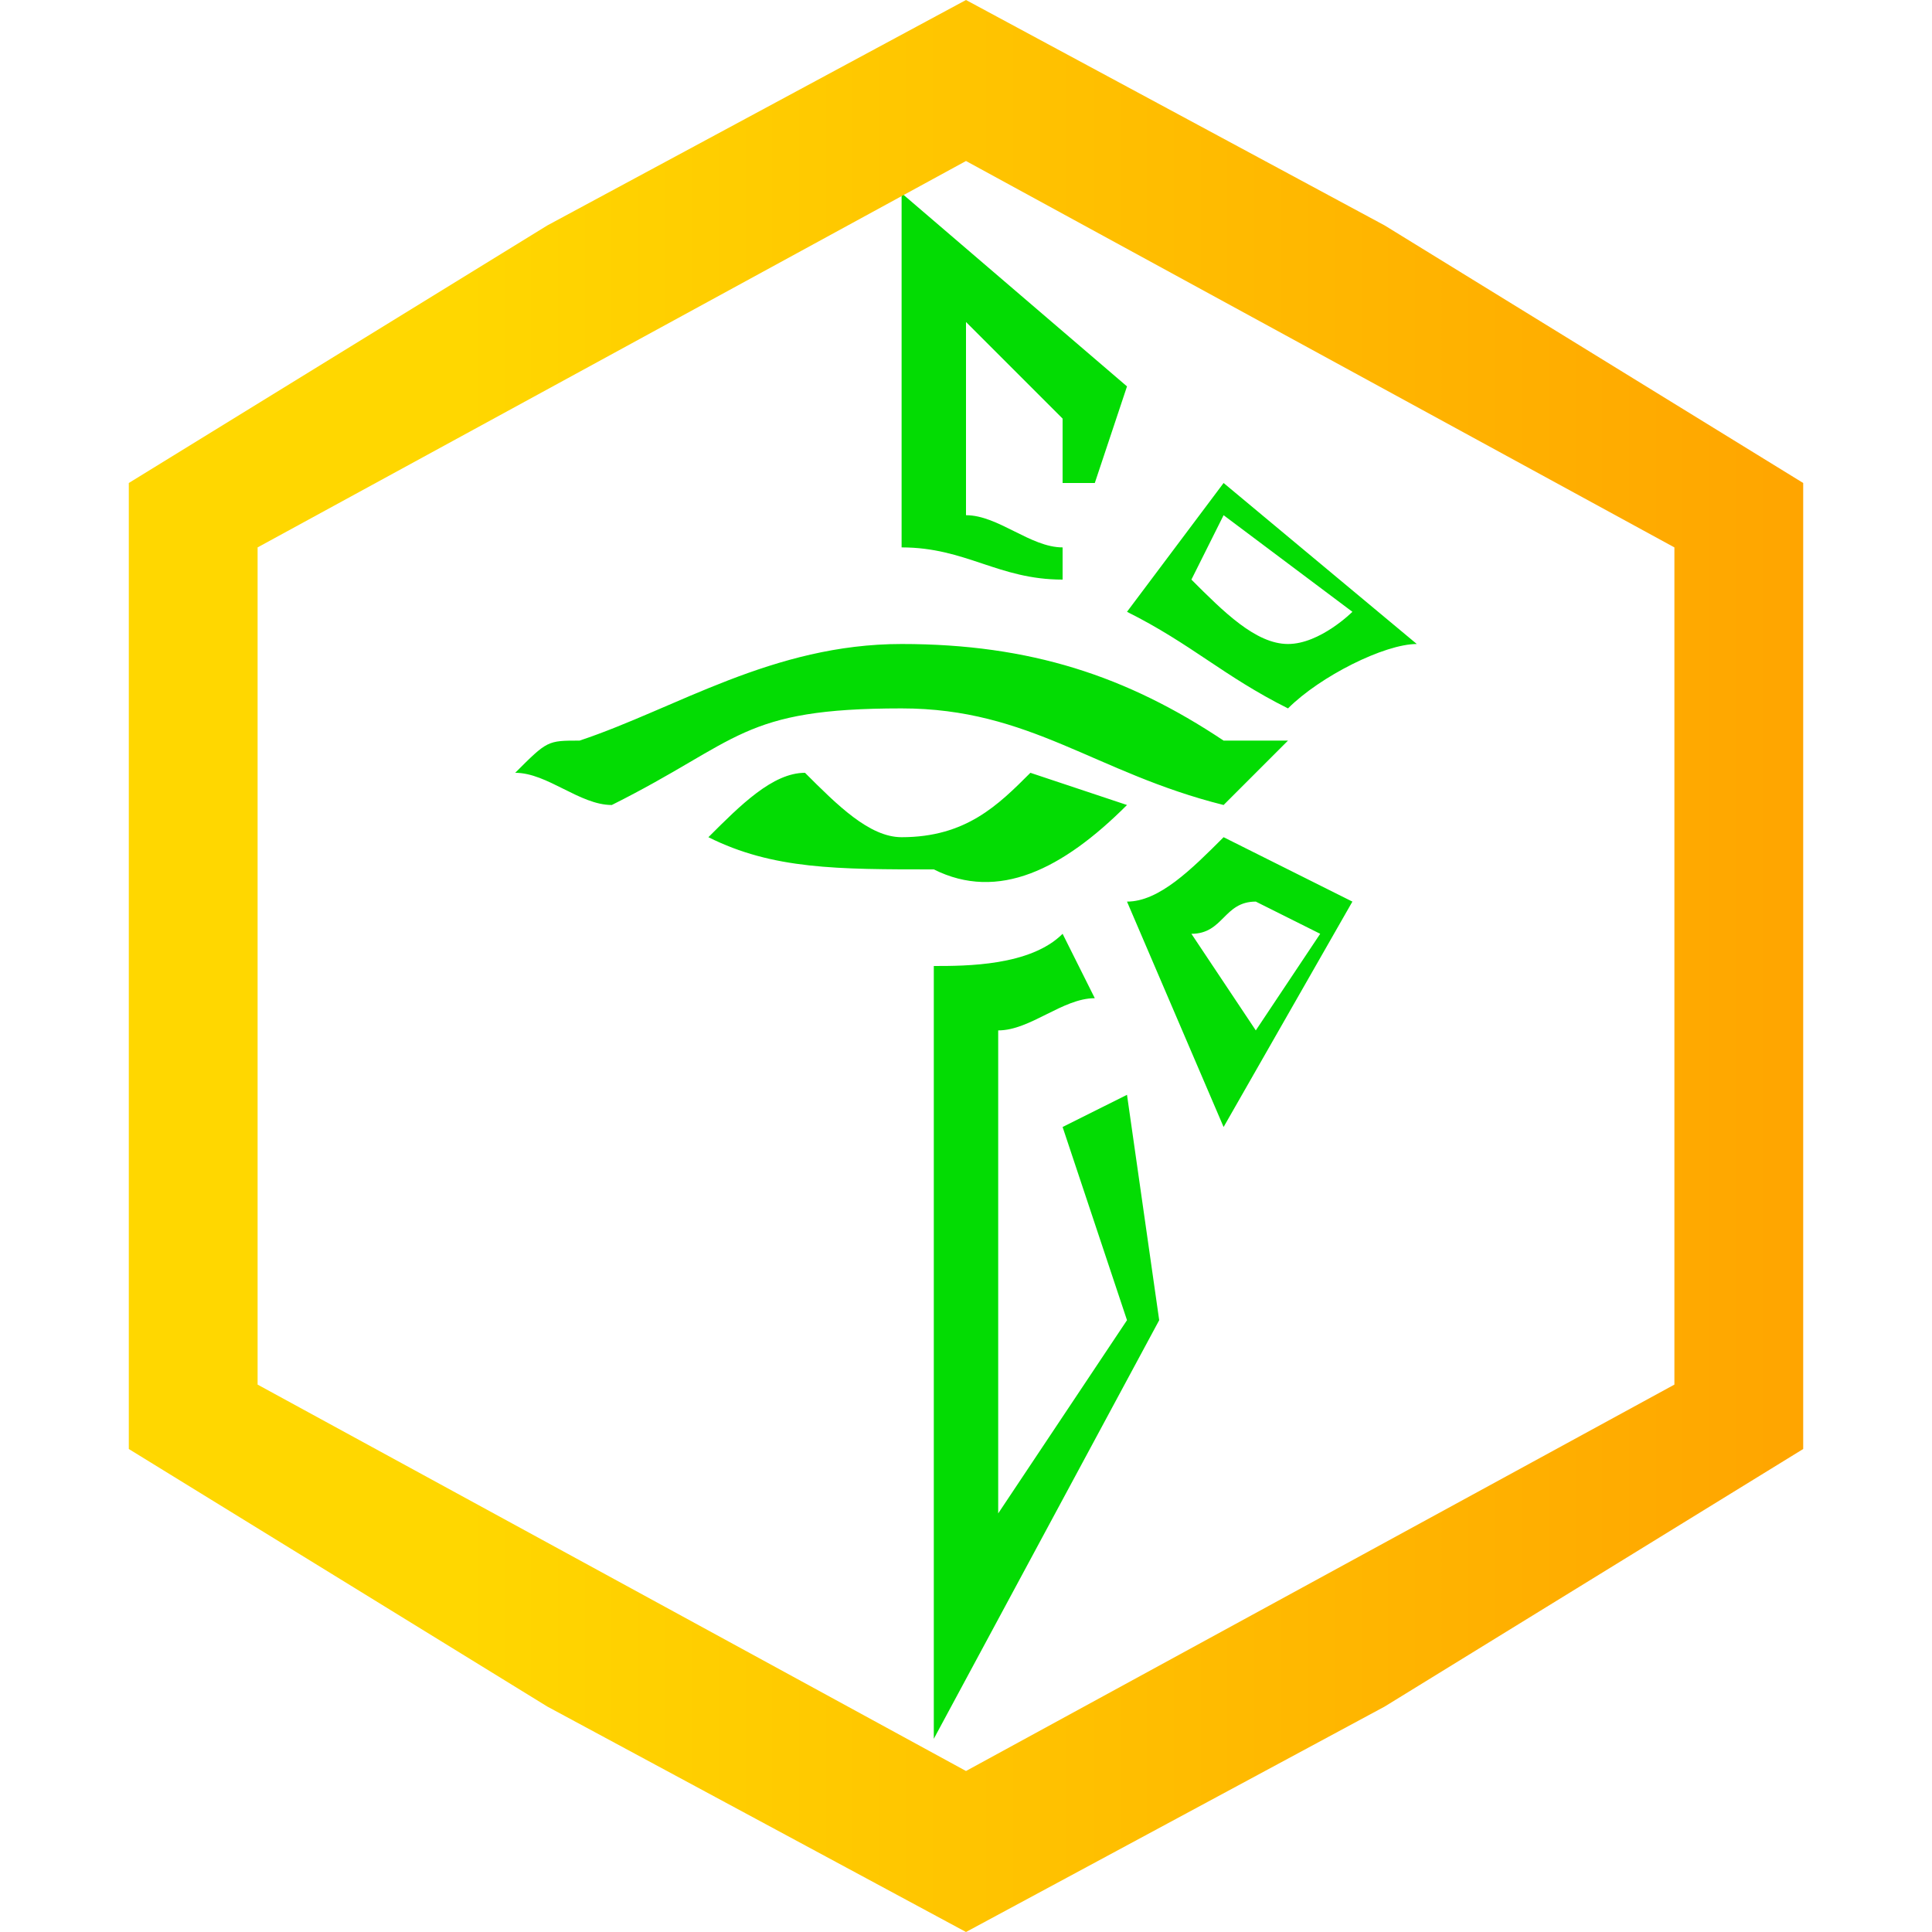
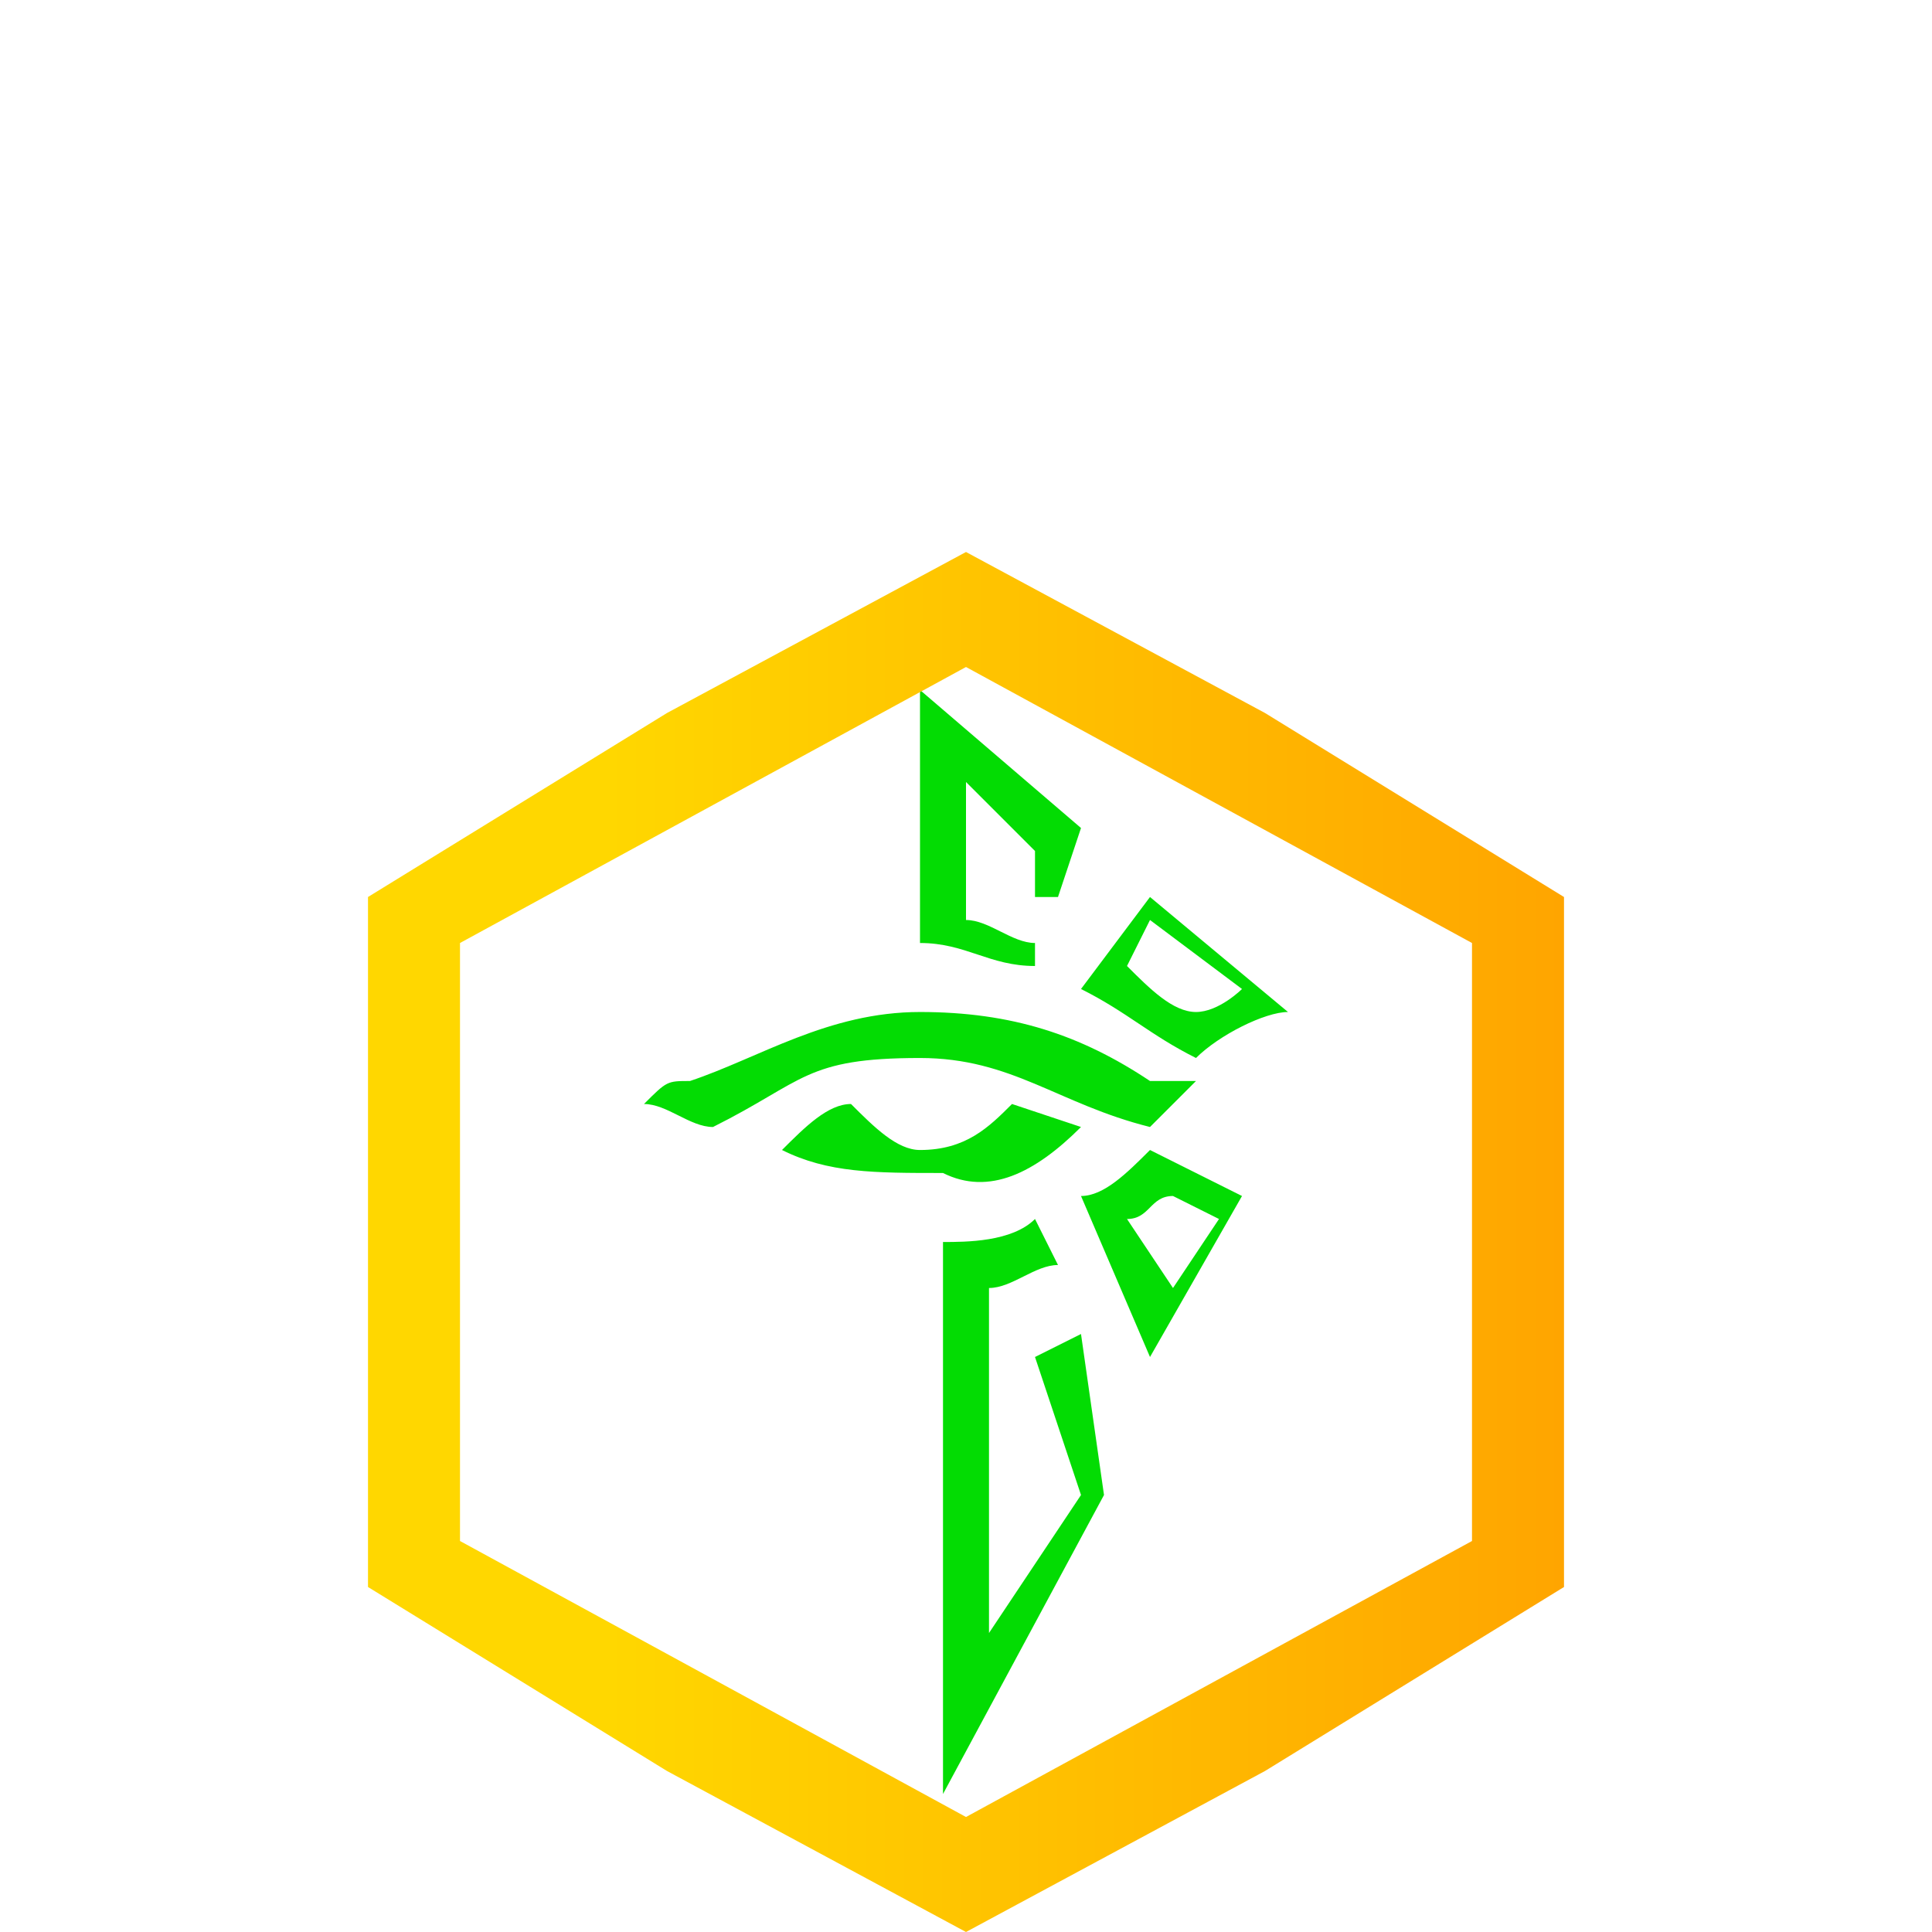
- <svg xmlns="http://www.w3.org/2000/svg" width="60px" height="60px" clip-rule="evenodd" fill-rule="evenodd" image-rendering="optimizeQuality" shape-rendering="geometricPrecision" text-rendering="geometricPrecision" version="1.1" viewBox="0 0 60 60" xml:space="preserve">
+ <svg xmlns="http://www.w3.org/2000/svg" width="60px" height="60px" clip-rule="evenodd" fill-rule="evenodd" image-rendering="optimizeQuality" shape-rendering="geometricPrecision" text-rendering="geometricPrecision" version="1.1" viewBox="-12 -24 84 84" xml:space="preserve">
  <defs>
    <linearGradient id="id0" x1="4.02" x2="56" y1="60" y2="60" gradientUnits="userSpaceOnUse">
      <stop stop-color="gold" offset="0" />
      <stop stop-color="gold" offset=".2" />
      <stop stop-color="orange" offset="1" />
    </linearGradient>
  </defs>
  <path d="m28 6v11c2 0 3 1 5 1v-1c-1 0-2-1-3-1v-6l3 3v2h1l1-3-7-6zm4 18c-1 1-2 2-4 2-1 0-2-1-3-2-1 0-2 1-3 2 2 1 4 1 7 1 2 1 4 0 6-2l-3-1zm-4-4c-4 0-7 2-10 3-1 0-1 0-2 1 1 0 2 1 3 1 4-2 4-3 9-3 4 0 6 2 10 3l2-2h-2c-3-2-6-3-10-3zm5 9c-1 1-3 1-4 1v24l7-13-1-7-2 1 2 6-4 6v-15c1 0 2-1 3-1l-1-2zm5-14-3 4c2 1 3 2 5 3 1-1 3-2 4-2l-6-5zm-1 3 1-2 4 3s-1 1-2 1-2-1-3-2zm1 8c-1 1-2 2-3 2l3 7 4-7-4-2zm-1 3c1 0 1-1 2-1l2 1-2 3-2-3z" fill="#03DC03" />
  <path d="m30 0 13 7 13 8v15 15l-13 8-13 7-13-7-13-8v-15-15l13-8 13-7zm0 5 22 12v13 13l-22 12-22-12v-13-13l22-12z" fill="url(#id0)" />
</svg>
